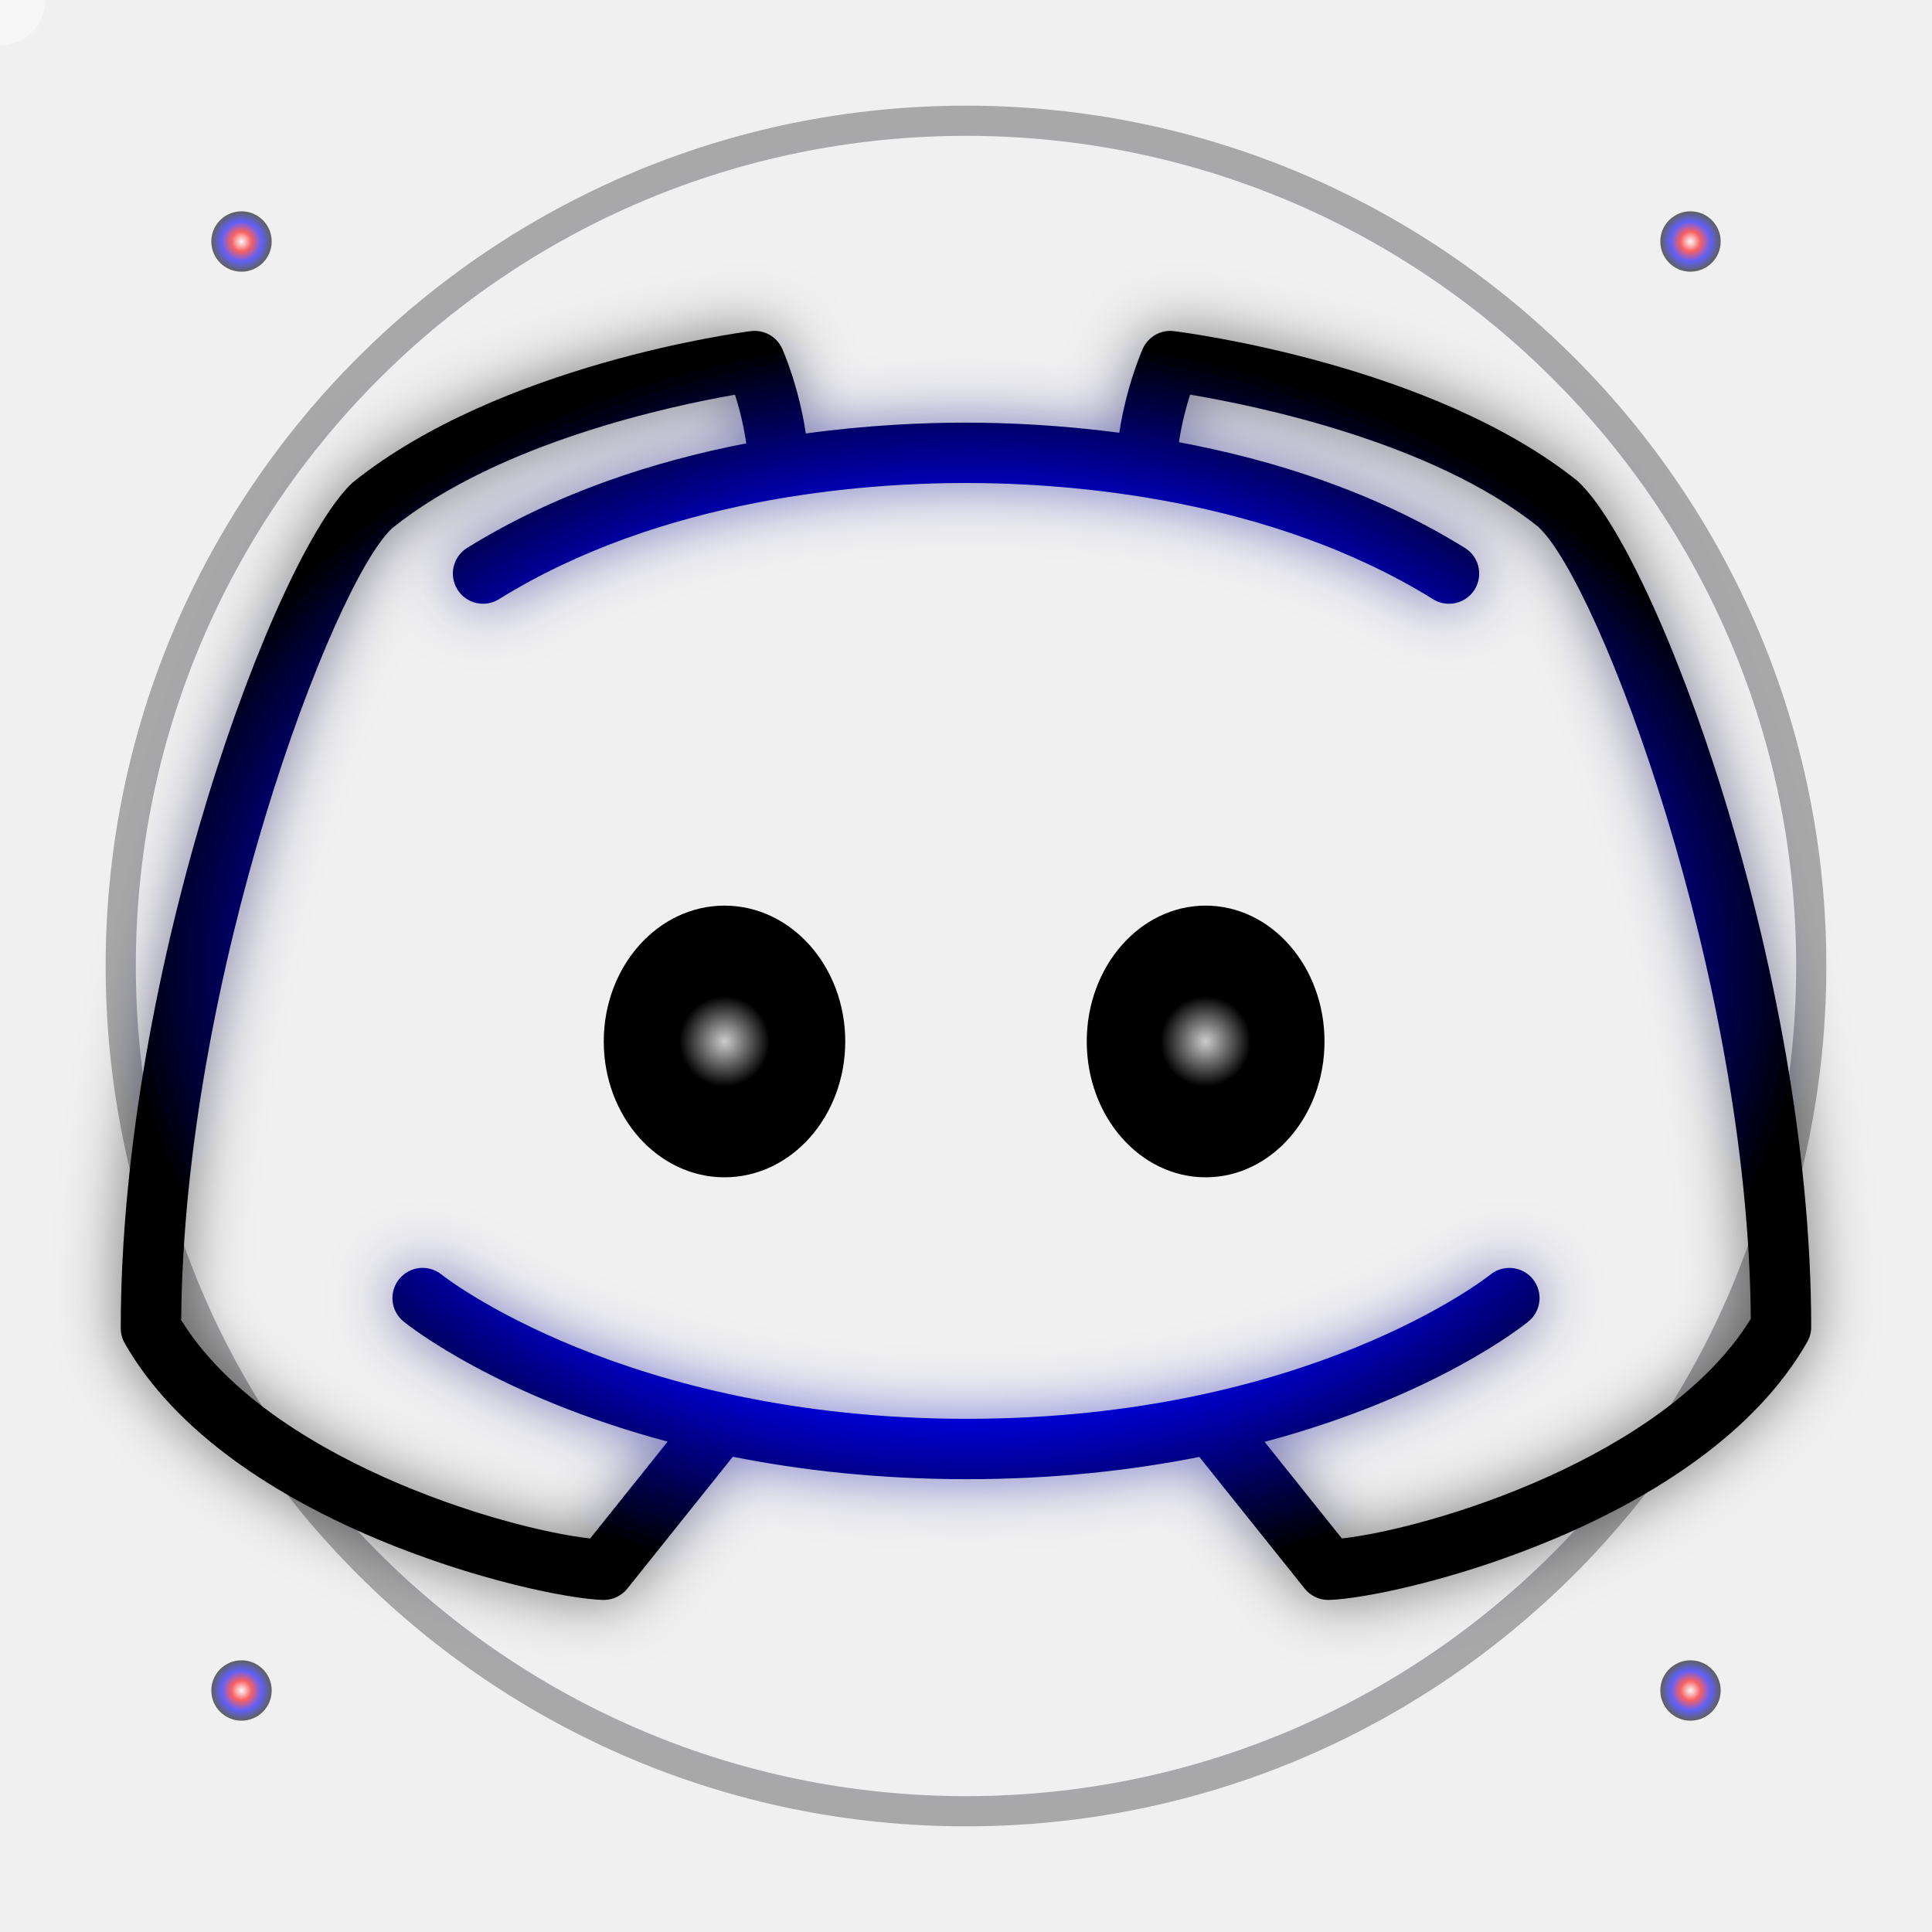
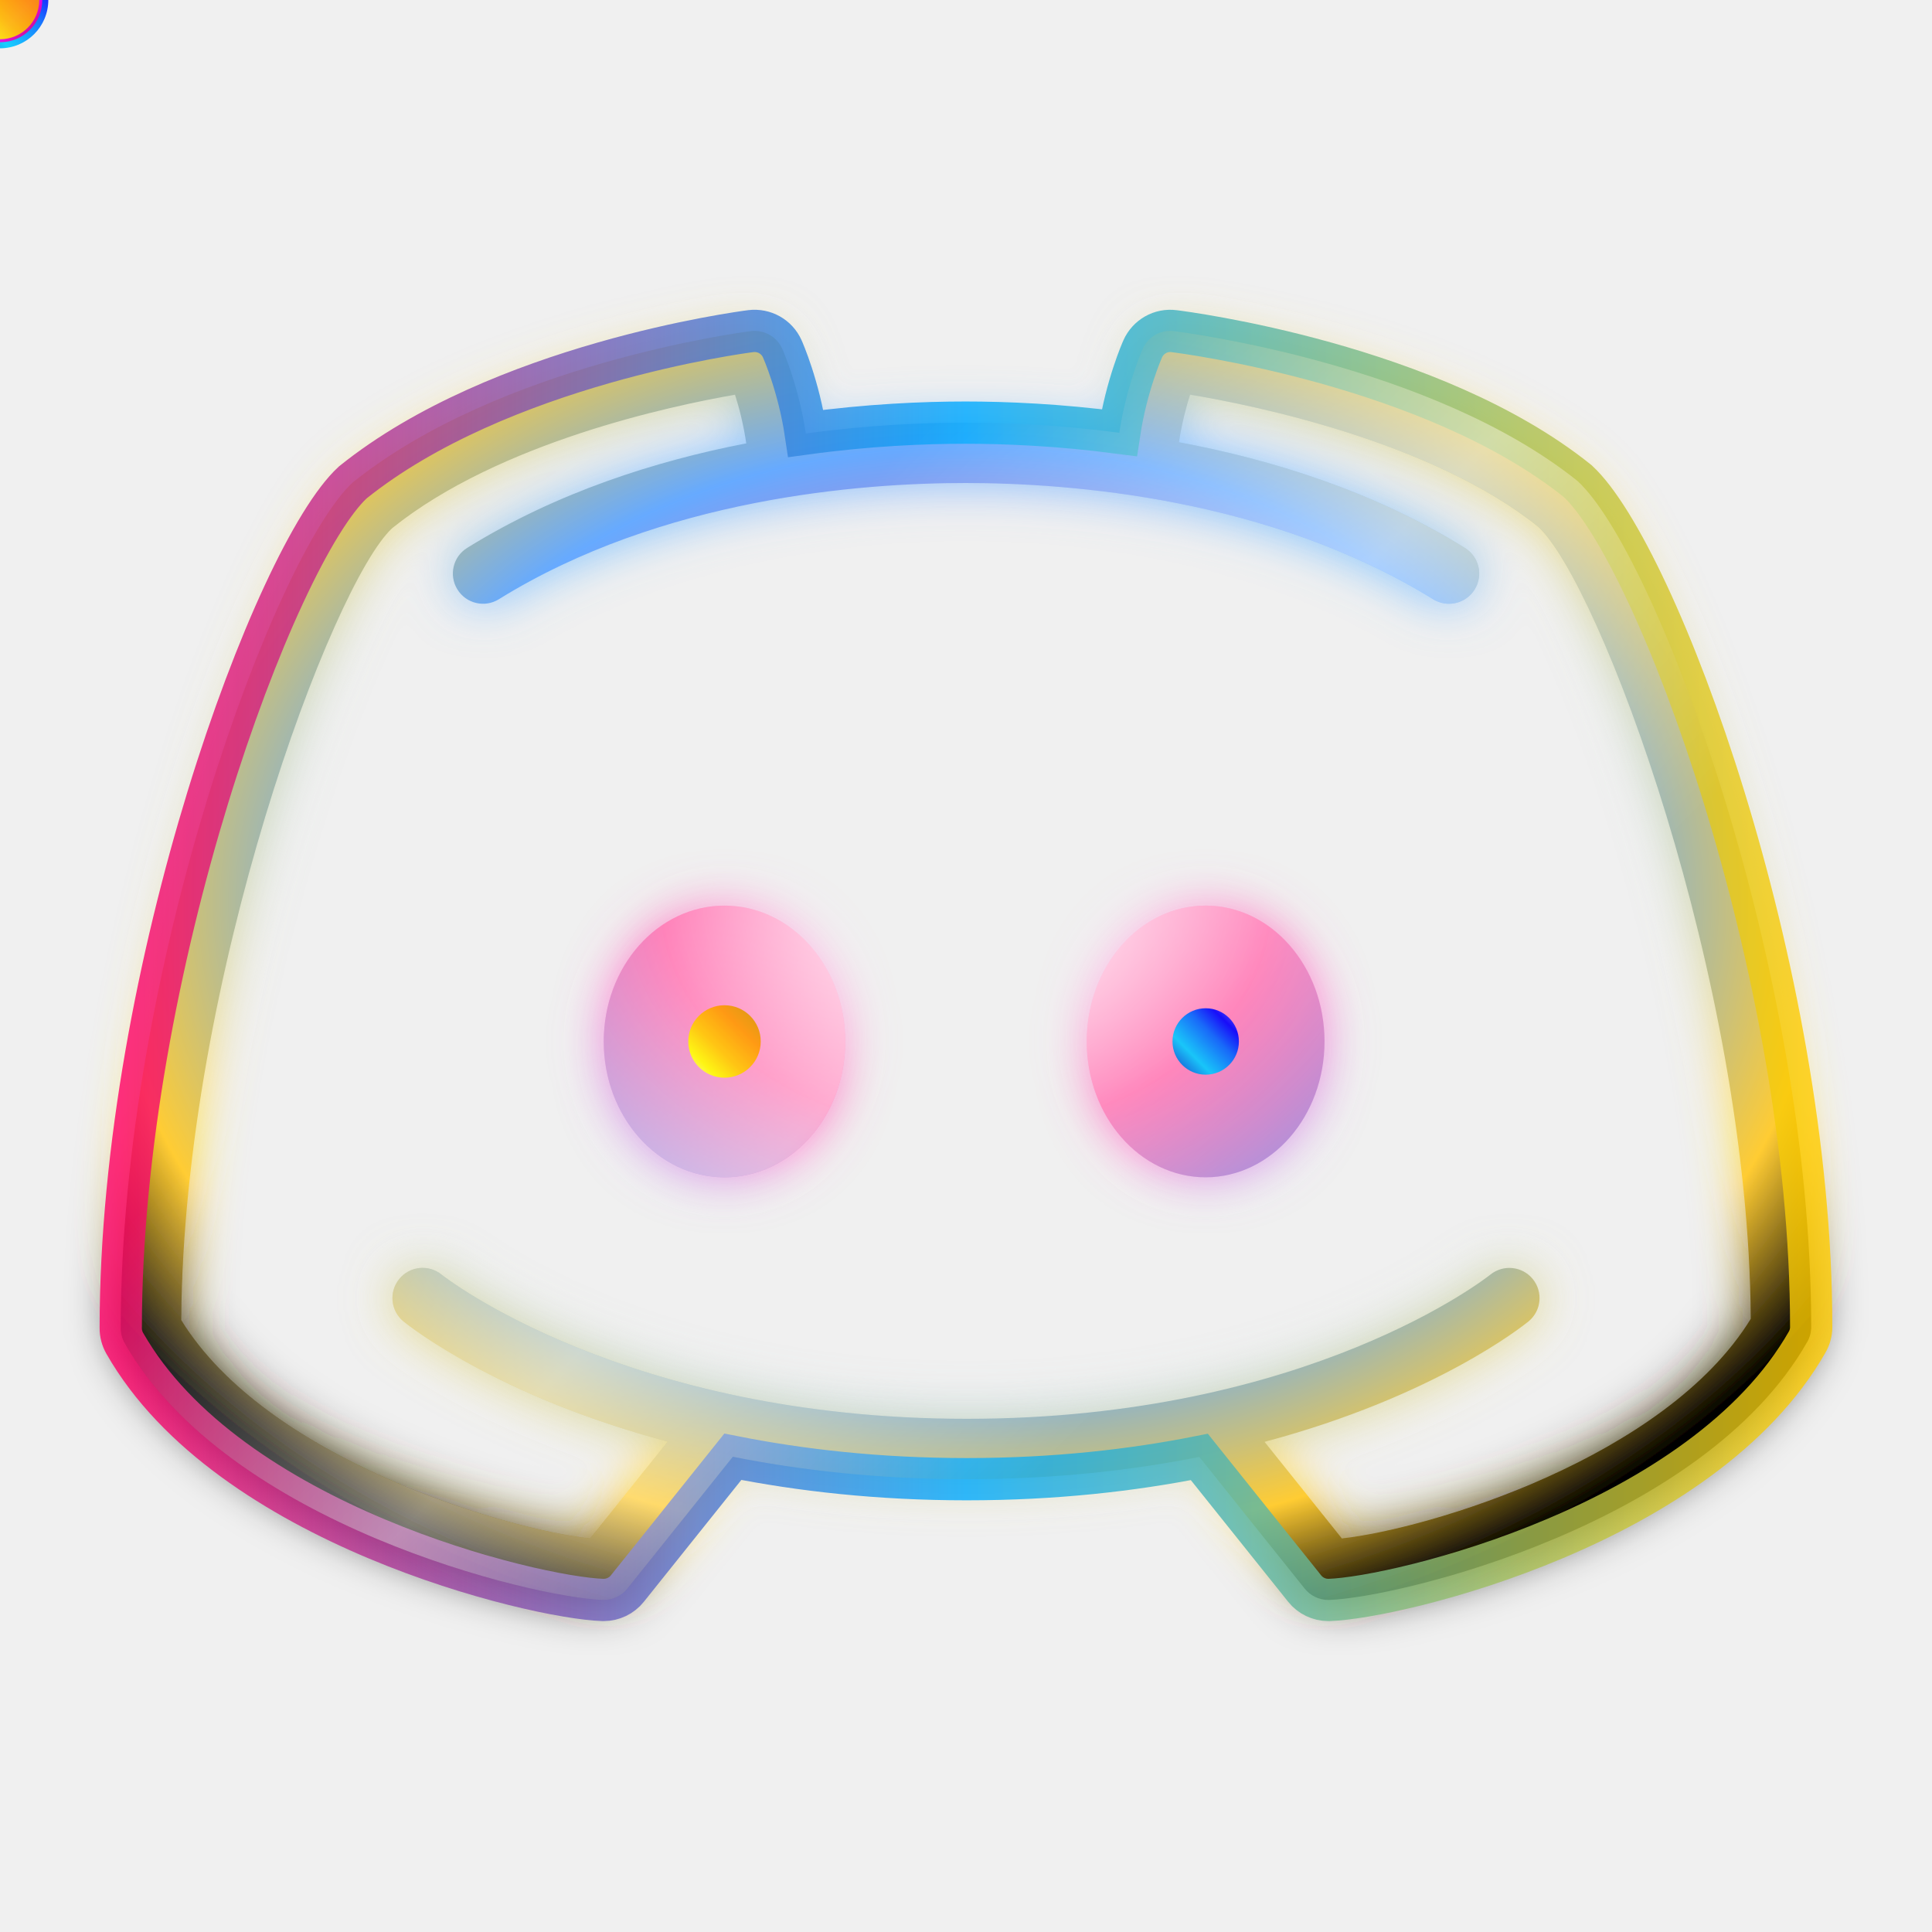
<svg xmlns="http://www.w3.org/2000/svg" width="24" height="24" viewBox="0 0 64 64" style="vertical-align: middle;">
  <defs>
-     <radialGradient id="discordHolo" cx="50%" cy="50%" r="50%">
-       <stop offset="0%" style="stop-color:#ffffff">
-         <animate attributeName="stop-color" values="#ffffff;#ff0080;#0080ff;#ffffff" dur="4s" repeatCount="indefinite" />
+     <linearGradient id="prismRedLight" x1="0%" y1="0%" x2="100%" y2="100%">
+       <stop offset="0%" style="stop-color:#ff6666;stop-opacity:1" />
+       <stop offset="20%" style="stop-color:#ff0000;stop-opacity:1" />
+       <stop offset="40%" style="stop-color:#ff0066;stop-opacity:1">
+         <animate attributeName="stop-color" values="#ff0066;#ff00aa;#ff0033;#ff0066" dur="6s" repeatCount="indefinite" />
      </stop>
-       <stop offset="33%" style="stop-color:#ff0000">
-         <animate attributeName="stop-color" values="#ff0000;#ffff00;#0000ff;#ff0000" dur="5s" repeatCount="indefinite" />
+       <stop offset="70%" style="stop-color:#ff00ff;stop-opacity:1" />
+       <stop offset="100%" style="stop-color:#cc0033;stop-opacity:1" />
+     </linearGradient>
+     <linearGradient id="prismBlueLight" x1="100%" y1="0%" x2="0%" y2="100%">
+       <stop offset="0%" style="stop-color:#6666ff;stop-opacity:1" />
+       <stop offset="20%" style="stop-color:#0000ff;stop-opacity:1" />
+       <stop offset="40%" style="stop-color:#0066ff;stop-opacity:1">
+         <animate attributeName="stop-color" values="#0066ff;#00aaff;#0033ff;#0066ff" dur="6s" repeatCount="indefinite" />
      </stop>
-       <stop offset="66%" style="stop-color:#0000ff">
-         <animate attributeName="stop-color" values="#0000ff;#00ffff;#ff0080;#0000ff" dur="3s" repeatCount="indefinite" />
+       <stop offset="70%" style="stop-color:#00ccff;stop-opacity:1" />
+       <stop offset="100%" style="stop-color:#0033cc;stop-opacity:1" />
+     </linearGradient>
+     <linearGradient id="prismYellowLight" x1="0%" y1="100%" x2="100%" y2="0%">
+       <stop offset="0%" style="stop-color:#ffffaa;stop-opacity:1" />
+       <stop offset="20%" style="stop-color:#ffff00;stop-opacity:1" />
+       <stop offset="40%" style="stop-color:#ffcc00;stop-opacity:1">
+         <animate attributeName="stop-color" values="#ffcc00;#ffaa00;#ffdd00;#ffcc00" dur="6s" repeatCount="indefinite" />
      </stop>
-       <stop offset="100%" style="stop-color:#000000" />
+       <stop offset="70%" style="stop-color:#ff9900;stop-opacity:1" />
+       <stop offset="100%" style="stop-color:#cc9900;stop-opacity:1" />
+     </linearGradient>
+     <radialGradient id="holoCore" cx="50%" cy="45%" r="60%">
+       <stop offset="0%" stop-color="#ffffff" />
+       <stop offset="30%" stop-color="#ff66aa">
+         <animate attributeName="stop-color" values="#ff66aa;#ff0066;#ff99cc;#ff66aa" dur="8s" repeatCount="indefinite" />
+       </stop>
+       <stop offset="60%" stop-color="#66aaff">
+         <animate attributeName="stop-color" values="#66aaff;#0066ff;#00ccff;#66aaff" dur="8s" begin="0.6s" repeatCount="indefinite" />
+       </stop>
+       <stop offset="85%" stop-color="#ffcc33">
+         <animate attributeName="stop-color" values="#ffcc33;#ff9900;#ffff66;#ffcc33" dur="8s" begin="1.2s" repeatCount="indefinite" />
+       </stop>
+       <stop offset="100%" stop-color="#000000" />
    </radialGradient>
-     <filter id="discordGlow" x="-20%" y="-20%" width="140%" height="140%">
-       <feGaussianBlur in="SourceGraphic" stdDeviation="1" />
-       <feComponentTransfer>
-         <feFuncA type="linear" slope="0.5" />
-       </feComponentTransfer>
+     <linearGradient id="outlineGrad" x1="0%" y1="0%" x2="100%" y2="0%">
+       <stop offset="0%" stop-color="#ff0066" />
+       <stop offset="50%" stop-color="#00aaff" />
+       <stop offset="100%" stop-color="#ffcc00" />
+       <animate attributeName="gradientTransform" values="translate(0,0);translate(1,0)" dur="5s" repeatCount="indefinite" />
+     </linearGradient>
+     <filter id="softGlow" x="-40%" y="-40%" width="180%" height="180%">
+       <feGaussianBlur in="SourceGraphic" stdDeviation="0.8" />
+       <feColorMatrix type="matrix" values="1.3 0 0 0 0  0 1.3 0 0 0  0 0 1.3 0 0  0 0 0 1 0" />
      <feMerge>
        <feMergeNode />
        <feMergeNode in="SourceGraphic" />
      </feMerge>
    </filter>
-     <radialGradient id="eyeGrad">
-       <stop offset="0%" style="stop-color:#ffffff">
-         <animate attributeName="stop-color" values="#ffffff;#ff0080;#0080ff;#ffffff" dur="6s" repeatCount="indefinite" />
-       </stop>
-       <stop offset="100%" style="stop-color:#000000" />
-     </radialGradient>
+     <linearGradient id="sheenGrad" x1="0" y1="0" x2="64" y2="64" gradientUnits="userSpaceOnUse">
+       <stop offset="35%" stop-color="#ffffff" stop-opacity="0" />
+       <stop offset="50%" stop-color="#ffffff" stop-opacity="0.45" />
+       <stop offset="65%" stop-color="#ffffff" stop-opacity="0" />
+     </linearGradient>
+     <clipPath id="shapeClip">
+       <path id="discordShapeClip" d="M52.263,15.938c-4.816-3.871-13.024-4.925-13.372-4.968c-0.437-0.057-0.855,0.182-1.035,0.583c-0.025,0.055-0.543,1.23-0.778,2.782C35.086,14.073,33.313,14,31.983,14c-1.373,0-3.216,0.076-5.289,0.36c-0.233-1.564-0.757-2.753-0.782-2.808c-0.18-0.401-0.598-0.636-1.039-0.583c-0.337,0.043-8.322,1.099-13.188,5.013C9.122,18.35,4,32.125,4,44c0,0.173,0.045,0.344,0.131,0.495c3.427,6.02,13.558,8.432,15.837,8.505c0.011,0,0.021,0,0.032,0c0.303,0,0.591-0.138,0.781-0.375l3.495-4.368C26.519,48.703,29.098,49,32.024,49c2.911,0,5.474-0.294,7.706-0.737l3.49,4.362C43.409,52.862,43.697,53,44,53c0.011,0,0.021,0,0.032,0c2.274-0.073,12.39-2.495,15.835-8.547c0.086-0.15,0.131-0.321,0.131-0.495C59.999,32.105,54.877,18.349,52.263,15.938z M44.451,50.963l-2.56-3.2c5.635-1.499,8.568-3.846,8.744-3.99c0.426-0.35,0.487-0.978,0.139-1.405c-0.349-0.426-0.978-0.49-1.406-0.143C49.309,42.273,43.365,47,32.024,47c-11.331,0-17.322-4.719-17.394-4.776c-0.427-0.348-1.057-0.284-1.405,0.145c-0.349,0.428-0.285,1.058,0.144,1.407c0.177,0.144,3.121,2.48,8.748,3.979l-2.567,3.209c-2.906-0.323-10.736-2.658-13.547-7.236c0.078-11.308,5.015-24.405,6.989-26.232c3.547-2.851,9.281-4.06,11.356-4.42c0.133,0.413,0.281,0.98,0.373,1.611c-2.991,0.579-6.274,1.619-9.246,3.463c-0.47,0.291-0.614,0.907-0.323,1.376c0.292,0.471,0.907,0.616,1.376,0.323C21.928,16.5,28.529,16,31.983,16c3.467,0,10.089,0.5,15.49,3.85c0.164,0.102,0.346,0.15,0.526,0.15c0.334,0,0.662-0.168,0.851-0.473c0.292-0.469,0.147-1.085-0.323-1.376c-3.043-1.888-6.417-2.931-9.473-3.502c0.093-0.618,0.239-1.171,0.369-1.576c2.109,0.352,8.01,1.549,11.534,4.379c2.026,1.871,6.961,14.95,7.04,26.235C55.172,48.292,47.352,50.640,44.451,50.963z M24 30A4 4.5 0 1 0 24 39A4 4.5 0 1 0 24 30Z M39.938 30A3.938 4.5 0 1 0 39.938 39A3.938 4.5 0 1 0 39.938 30Z" />
+     </clipPath>
+     <path id="orbit" d="M32,6 A26,26 0 1,1 31.99,6 Z" fill="none" />
  </defs>
-   <circle cx="32" cy="32" r="28" fill="none" stroke="url(#discordHolo)" stroke-width="1" opacity="0.3">
-     <animate attributeName="r" values="28;32;28" dur="4s" repeatCount="indefinite" />
-     <animate attributeName="opacity" values="0.2;0.5;0.2" dur="4s" repeatCount="indefinite" />
-   </circle>
-   <path fill="url(#discordHolo)" filter="url(#discordGlow)" d="M52.263,15.938c-4.816-3.871-13.024-4.925-13.372-4.968c-0.437-0.057-0.855,0.182-1.035,0.583c-0.025,0.055-0.543,1.23-0.778,2.782C35.086,14.073,33.313,14,31.983,14c-1.373,0-3.216,0.076-5.289,0.36c-0.233-1.564-0.757-2.753-0.782-2.808c-0.18-0.401-0.598-0.636-1.039-0.583c-0.337,0.043-8.322,1.099-13.188,5.013C9.122,18.35,4,32.125,4,44c0,0.173,0.045,0.344,0.131,0.495c3.427,6.02,13.558,8.432,15.837,8.505c0.011,0,0.021,0,0.032,0c0.303,0,0.591-0.138,0.781-0.375l3.495-4.368C26.519,48.703,29.098,49,32.024,49c2.911,0,5.474-0.294,7.706-0.737l3.49,4.362C43.409,52.862,43.697,53,44,53c0.011,0,0.021,0,0.032,0c2.274-0.073,12.39-2.495,15.835-8.547c0.086-0.15,0.131-0.321,0.131-0.495C59.999,32.105,54.877,18.349,52.263,15.938z M44.451,50.963l-2.56-3.2c5.635-1.499,8.568-3.846,8.744-3.99c0.426-0.35,0.487-0.978,0.139-1.405c-0.349-0.426-0.978-0.49-1.406-0.143C49.309,42.273,43.365,47,32.024,47c-11.331,0-17.322-4.719-17.394-4.776c-0.427-0.348-1.057-0.284-1.405,0.145c-0.349,0.428-0.285,1.058,0.144,1.407c0.177,0.144,3.121,2.48,8.748,3.979l-2.567,3.209c-2.906-0.323-10.736-2.658-13.547-7.236c0.078-11.308,5.015-24.405,6.989-26.232c3.547-2.851,9.281-4.06,11.356-4.42c0.133,0.413,0.281,0.98,0.373,1.611c-2.991,0.579-6.274,1.619-9.246,3.463c-0.47,0.291-0.614,0.907-0.323,1.376c0.292,0.471,0.907,0.616,1.376,0.323C21.928,16.5,28.529,16,31.983,16c3.467,0,10.089,0.5,15.49,3.85c0.164,0.102,0.346,0.15,0.526,0.15c0.334,0,0.662-0.168,0.851-0.473c0.292-0.469,0.147-1.085-0.323-1.376c-3.043-1.888-6.417-2.931-9.473-3.502c0.093-0.618,0.239-1.171,0.369-1.576c2.109,0.352,8.01,1.549,11.534,4.379c2.026,1.871,6.961,14.95,7.04,26.235C55.172,48.292,47.352,50.640,44.451,50.963z">
-     <animate attributeName="opacity" values="0.9;1;0.9" dur="4s" repeatCount="indefinite" />
-   </path>
-   <ellipse cx="24" cy="34.5" rx="4" ry="4.5" fill="#000000">
-     <animate attributeName="ry" values="4.5;0.5;4.5" dur="6s" repeatCount="indefinite" />
-     <animate attributeName="rx" values="4;3.5;4" dur="6s" repeatCount="indefinite" />
-   </ellipse>
-   <ellipse cx="39.938" cy="34.5" rx="3.938" ry="4.5" fill="#000000">
-     <animate attributeName="ry" values="4.5;0.5;4.5" dur="6s" repeatCount="indefinite" begin="0.5s" />
-     <animate attributeName="rx" values="3.938;3.5;3.938" dur="6s" repeatCount="indefinite" begin="0.5s" />
-   </ellipse>
-   <circle cx="24" cy="34.5" r="1.5" fill="url(#eyeGrad)" opacity="0.8">
-     <animate attributeName="r" values="1.5;2;1.5" dur="3s" repeatCount="indefinite" />
-     <animate attributeName="opacity" values="0.8;0.3;0.8" dur="6s" repeatCount="indefinite" />
-   </circle>
-   <circle cx="39.938" cy="34.5" r="1.5" fill="url(#eyeGrad)" opacity="0.8">
-     <animate attributeName="r" values="1.5;2;1.5" dur="3s" repeatCount="indefinite" begin="0.5s" />
-     <animate attributeName="opacity" values="0.8;0.3;0.8" dur="6s" repeatCount="indefinite" begin="0.5s" />
-   </circle>
-   <circle cx="8" cy="8" r="1" fill="url(#discordHolo)" opacity="0.6">
-     <animate attributeName="r" values="1;2;1" dur="3s" repeatCount="indefinite" />
-   </circle>
-   <circle cx="56" cy="8" r="1" fill="url(#discordHolo)" opacity="0.6">
-     <animate attributeName="r" values="1;2;1" dur="3s" repeatCount="indefinite" begin="0.75s" />
-   </circle>
-   <circle cx="8" cy="56" r="1" fill="url(#discordHolo)" opacity="0.6">
-     <animate attributeName="r" values="1;2;1" dur="3s" repeatCount="indefinite" begin="1.5s" />
-   </circle>
-   <circle cx="56" cy="56" r="1" fill="url(#discordHolo)" opacity="0.6">
-     <animate attributeName="r" values="1;2;1" dur="3s" repeatCount="indefinite" begin="2.25s" />
-   </circle>
-   <circle cx="0" cy="0" r="1.5" fill="#ffffff" opacity="0.4" filter="url(#discordGlow)">
-     <animateMotion path="M 32 32 m -26, 0 a 26,26 0 1,1 52,0 a 26,26 0 1,1 -52,0" dur="8s" repeatCount="indefinite" />
-     <animate attributeName="opacity" values="0.4;0.8;0.4" dur="4s" repeatCount="indefinite" />
-   </circle>
+   <g transform="translate(0,0)">
+     <animateTransform attributeName="transform" type="translate" values="0 0; 0 -0.8; 0 0; 0 0.8; 0 0" keyTimes="0;0.25;0.5;0.75;1" dur="6s" repeatCount="indefinite" calcMode="spline" keySplines=".42 0 .58 1;.42 0 .58 1;.42 0 .58 1;.42 0 .58 1" />
+     <g transform="rotate(0 32 32)">
+       <animateTransform attributeName="transform" type="rotate" values="-2 32 32; 2 32 32; -2 32 32" keyTimes="0;0.5;1" dur="8s" repeatCount="indefinite" calcMode="spline" keySplines=".42 0 .58 1;.42 0 .58 1" />
+       <path id="discordShape" fill="url(#holoCore)" filter="url(#softGlow)" d="M52.263,15.938c-4.816-3.871-13.024-4.925-13.372-4.968c-0.437-0.057-0.855,0.182-1.035,0.583c-0.025,0.055-0.543,1.23-0.778,2.782C35.086,14.073,33.313,14,31.983,14c-1.373,0-3.216,0.076-5.289,0.36c-0.233-1.564-0.757-2.753-0.782-2.808c-0.18-0.401-0.598-0.636-1.039-0.583c-0.337,0.043-8.322,1.099-13.188,5.013C9.122,18.35,4,32.125,4,44c0,0.173,0.045,0.344,0.131,0.495c3.427,6.02,13.558,8.432,15.837,8.505c0.011,0,0.021,0,0.032,0c0.303,0,0.591-0.138,0.781-0.375l3.495-4.368C26.519,48.703,29.098,49,32.024,49c2.911,0,5.474-0.294,7.706-0.737l3.49,4.362C43.409,52.862,43.697,53,44,53c0.011,0,0.021,0,0.032,0c2.274-0.073,12.39-2.495,15.835-8.547c0.086-0.15,0.131-0.321,0.131-0.495C59.999,32.105,54.877,18.349,52.263,15.938z M44.451,50.963l-2.56-3.2c5.635-1.499,8.568-3.846,8.744-3.99c0.426-0.35,0.487-0.978,0.139-1.405c-0.349-0.426-0.978-0.49-1.406-0.143C49.309,42.273,43.365,47,32.024,47c-11.331,0-17.322-4.719-17.394-4.776c-0.427-0.348-1.057-0.284-1.405,0.145c-0.349,0.428-0.285,1.058,0.144,1.407c0.177,0.144,3.121,2.48,8.748,3.979l-2.567,3.209c-2.906-0.323-10.736-2.658-13.547-7.236c0.078-11.308,5.015-24.405,6.989-26.232c3.547-2.851,9.281-4.06,11.356-4.42c0.133,0.413,0.281,0.98,0.373,1.611c-2.991,0.579-6.274,1.619-9.246,3.463c-0.47,0.291-0.614,0.907-0.323,1.376c0.292,0.471,0.907,0.616,1.376,0.323C21.928,16.5,28.529,16,31.983,16c3.467,0,10.089,0.5,15.49,3.85c0.164,0.102,0.346,0.15,0.526,0.15c0.334,0,0.662-0.168,0.851-0.473c0.292-0.469,0.147-1.085-0.323-1.376c-3.043-1.888-6.417-2.931-9.473-3.502c0.093-0.618,0.239-1.171,0.369-1.576c2.109,0.352,8.01,1.549,11.534,4.379c2.026,1.871,6.961,14.95,7.04,26.235C55.172,48.292,47.352,50.640,44.451,50.963z M24 30A4 4.5 0 1 0 24 39A4 4.5 0 1 0 24 30Z M39.938 30A3.938 4.5 0 1 0 39.938 39A3.938 4.5 0 1 0 39.938 30Z">
+         <animate attributeName="opacity" values="1;0.96;1" dur="3.2s" repeatCount="indefinite" />
+       </path>
+       <path d="M52.263,15.938c-4.816-3.871-13.024-4.925-13.372-4.968c-0.437-0.057-0.855,0.182-1.035,0.583c-0.025,0.055-0.543,1.23-0.778,2.782C35.086,14.073,33.313,14,31.983,14c-1.373,0-3.216,0.076-5.289,0.36c-0.233-1.564-0.757-2.753-0.782-2.808c-0.18-0.401-0.598-0.636-1.039-0.583c-0.337,0.043-8.322,1.099-13.188,5.013C9.122,18.35,4,32.125,4,44c0,0.173,0.045,0.344,0.131,0.495c3.427,6.02,13.558,8.432,15.837,8.505c0.011,0,0.021,0,0.032,0c0.303,0,0.591-0.138,0.781-0.375l3.495-4.368C26.519,48.703,29.098,49,32.024,49c2.911,0,5.474-0.294,7.706-0.737l3.49,4.362C43.409,52.862,43.697,53,44,53c0.011,0,0.021,0,0.032,0c2.274-0.073,12.39-2.495,15.835-8.547c0.086-0.15,0.131-0.321,0.131-0.495C59.999,32.105,54.877,18.349,52.263,15.938z" fill="none" stroke="url(#outlineGrad)" stroke-width="1.4" opacity="0.8">
+         <animate attributeName="opacity" values="0.65;0.95;0.65" dur="5s" repeatCount="indefinite" />
+       </path>
+       <g clip-path="url(#shapeClip)">
+         <rect x="-96" y="-16" width="160" height="96" fill="url(#sheenGrad)">
+           <animate attributeName="x" values="-96;64;-96" dur="3.8s" repeatCount="indefinite" />
+         </rect>
+       </g>
+       <g opacity="0.9">
+         <circle cx="24" cy="34.5" r="1.2" fill="url(#prismYellowLight)">
+           <animate attributeName="r" values="1.2;1.8;1.2" dur="2.4s" repeatCount="indefinite" />
+         </circle>
+         <circle cx="39.94" cy="34.5" r="1.1" fill="url(#prismBlueLight)">
+           <animate attributeName="r" values="1.1;1.7;1.1" dur="2.2s" begin="0.4s" repeatCount="indefinite" />
+         </circle>
+       </g>
+     </g>
+   </g>
+   <g>
+     <circle r="1.6" fill="url(#prismBlueLight)" opacity="0.9">
+       <animateMotion dur="7.2s" repeatCount="indefinite" rotate="auto">
+         <mpath href="#orbit" />
+       </animateMotion>
+       <animate attributeName="opacity" values="0.9;0.5;0.9" dur="1.4s" repeatCount="indefinite" />
+     </circle>
+     <circle r="1.4" fill="url(#prismRedLight)" opacity="0.9">
+       <animateMotion dur="6.2s" begin="0.8s" repeatCount="indefinite" rotate="auto-reverse">
+         <mpath href="#orbit" />
+       </animateMotion>
+       <animate attributeName="opacity" values="0.9;0.5;0.9" dur="1.2s" repeatCount="indefinite" />
+     </circle>
+     <circle r="1.3" fill="url(#prismYellowLight)" opacity="0.9">
+       <animateMotion dur="8s" begin="1.6s" repeatCount="indefinite" rotate="auto">
+         <mpath href="#orbit" />
+       </animateMotion>
+       <animate attributeName="opacity" values="0.9;0.5;0.9" dur="1s" repeatCount="indefinite" />
+     </circle>
+   </g>
</svg>
